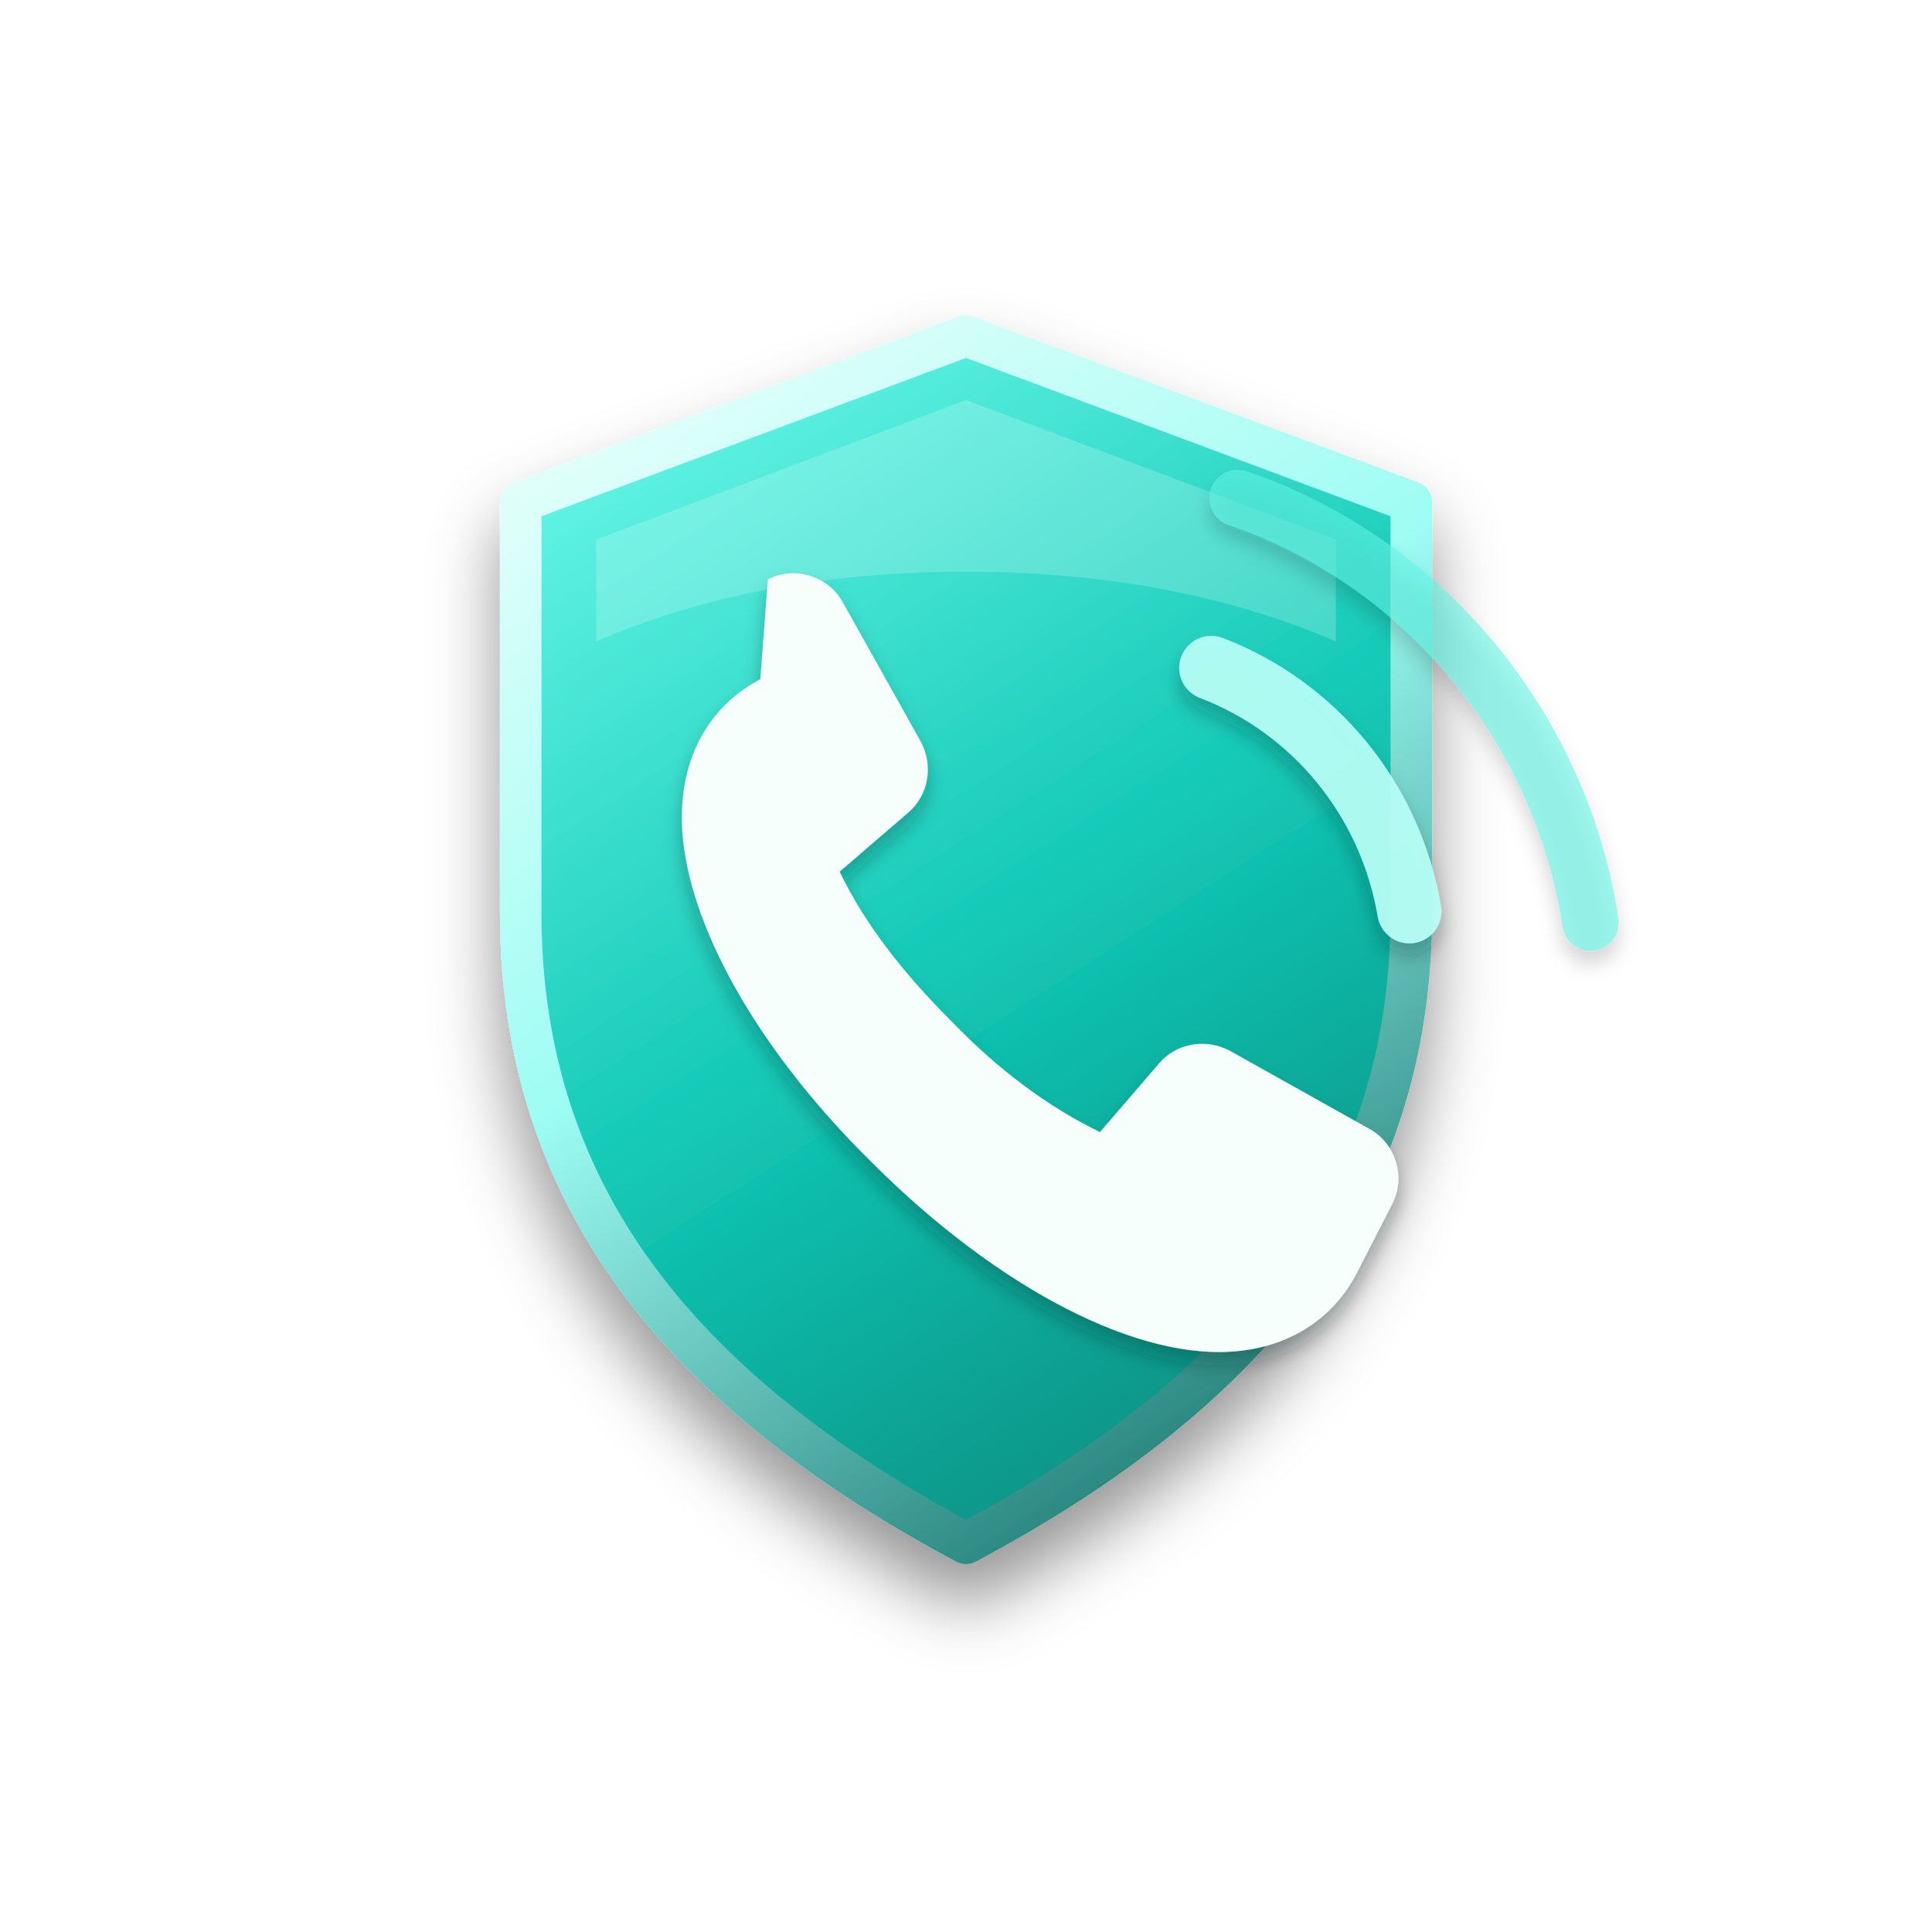
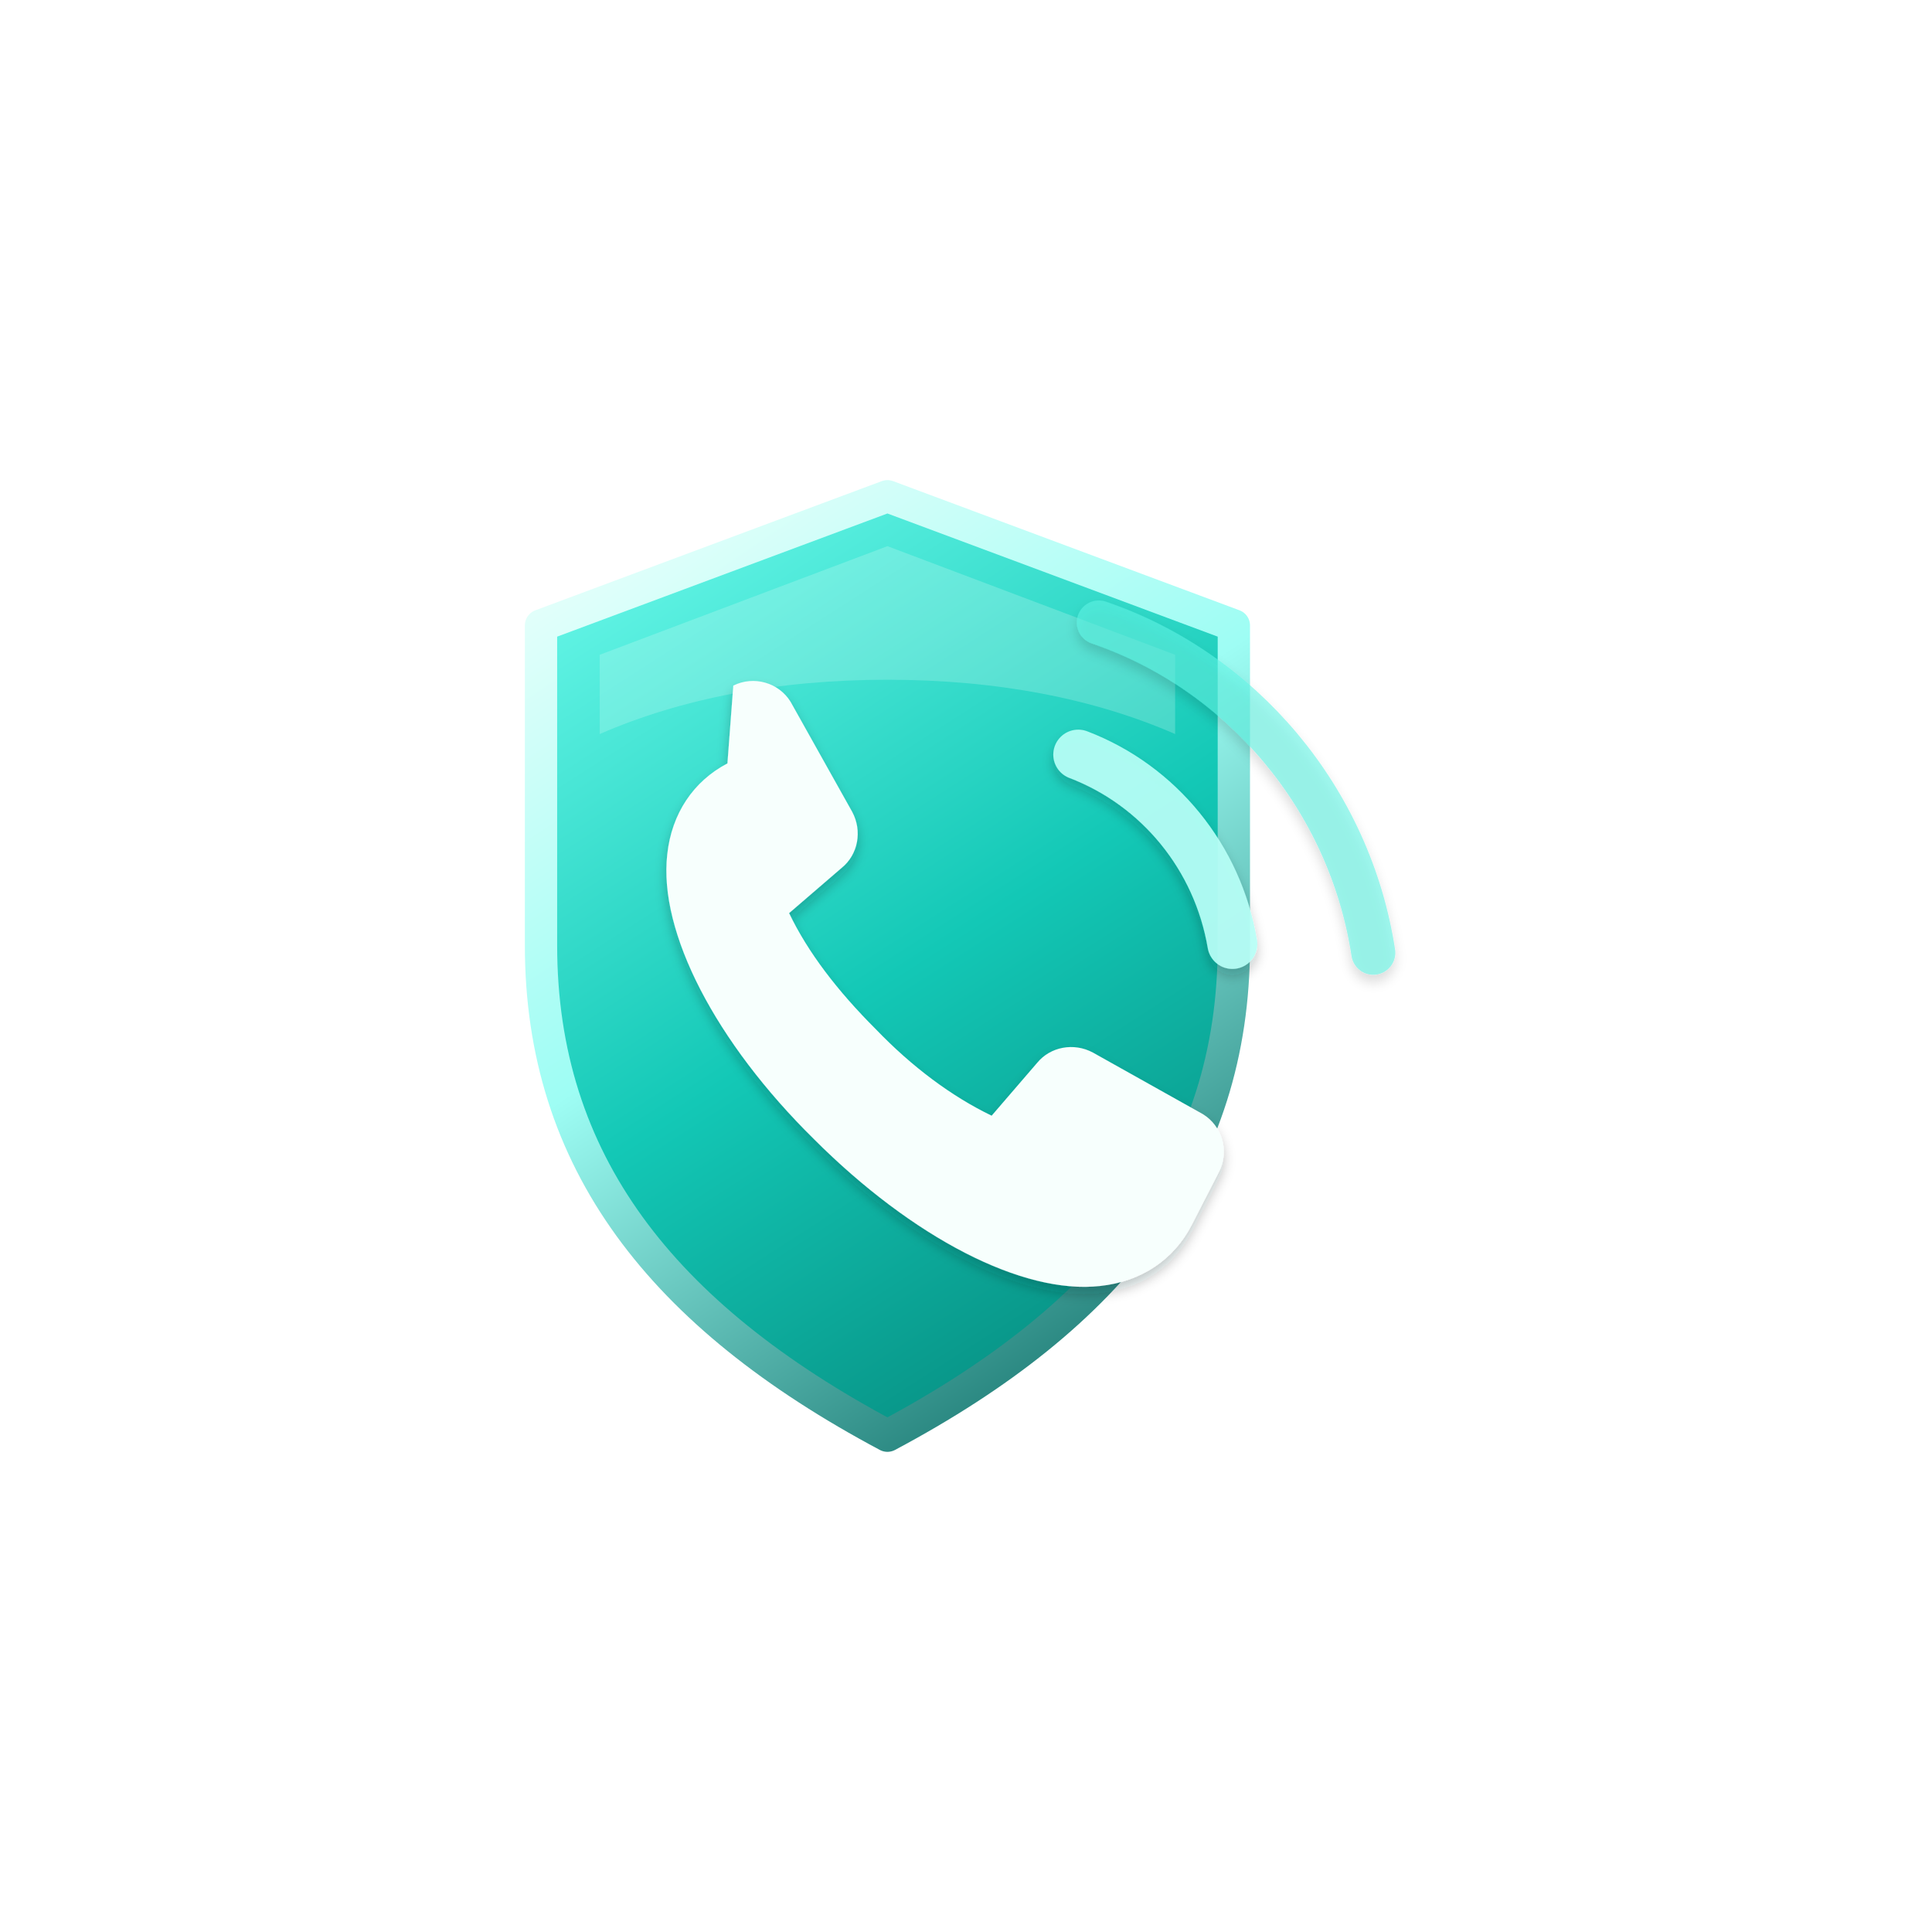
<svg xmlns="http://www.w3.org/2000/svg" viewBox="0 0 1024 1024" width="1024" height="1024">
  <defs>
    <linearGradient id="shield" x1="326" y1="204" x2="710" y2="802" gradientUnits="userSpaceOnUse">
      <stop offset="0" stop-color="#67F7E8" />
      <stop offset="0.5" stop-color="#13C8B6" />
      <stop offset="1" stop-color="#058579" />
    </linearGradient>
    <linearGradient id="shieldRim" x1="300" y1="198" x2="724" y2="826" gradientUnits="userSpaceOnUse">
      <stop offset="0" stop-color="#E9FFFB" />
      <stop offset="0.42" stop-color="#9EFDF4" />
      <stop offset="1" stop-color="#06635D" />
    </linearGradient>
-     <filter id="softShadow" x="-18%" y="-14%" width="136%" height="136%">
-       <feDropShadow dx="0" dy="22" stdDeviation="18" flood-color="#020B0A" flood-opacity="0.42" />
-     </filter>
    <filter id="innerLift" x="-12%" y="-12%" width="124%" height="124%">
-       <feDropShadow dx="0" dy="7" stdDeviation="5" flood-color="#022320" flood-opacity="0.28" />
+       <feDropShadow dx="0" dy="5" stdDeviation="4" flood-color="#022320" flood-opacity="0.24" />
    </filter>
  </defs>
-   <g filter="url(#softShadow)">
-     <path d="M512 178 748 266v218c0 147-82 252-236 334C358 736 276 631 276 484V266Z" fill="url(#shield)" stroke="url(#shieldRim)" stroke-width="22" stroke-linejoin="round" />
-     <path d="M512 212 708 286v54c-55-24-121-37-196-37s-141 13-196 37v-54Z" fill="#E9FFFB" opacity="0.22" />
-   </g>
-   <g filter="url(#innerLift)">
-     <path d="M403 360c-23 12-38 34-41 62-6 53 33 128 100 194 67 67 142 106 195 100 28-3 50-18 62-41l19-37c7-14 2-31-11-39l-75-42c-13-7-29-4-38 7l-31 36c-27-13-54-33-79-59-26-26-46-52-59-79l36-31c11-9 14-25 7-38l-42-75c-8-13-25-18-39-11Z" fill="#F7FFFD" />
-     <path d="M642 354c55 21 95 70 105 129" fill="none" stroke="#B9FFF6" stroke-width="34" stroke-linecap="round" opacity="0.92" />
-     <path d="M656 264c97 33 171 120 187 225" fill="none" stroke="#5EF3E3" stroke-width="30" stroke-linecap="round" opacity="0.58" />
+   <g transform="translate(72.02,124.54) scale(0.778)">
+     <g>
+       <path d="M512 178 748 266v218c0 147-82 252-236 334C358 736 276 631 276 484V266Z" fill="url(#shield)" stroke="url(#shieldRim)" stroke-width="22" stroke-linejoin="round" />
+       <path d="M512 212 708 286v54c-55-24-121-37-196-37s-141 13-196 37v-54Z" fill="#E9FFFB" opacity="0.22" />
+     </g>
+     <g filter="url(#innerLift)">
+       <path d="M403 360c-23 12-38 34-41 62-6 53 33 128 100 194 67 67 142 106 195 100 28-3 50-18 62-41l19-37c7-14 2-31-11-39l-75-42c-13-7-29-4-38 7l-31 36c-27-13-54-33-79-59-26-26-46-52-59-79l36-31c11-9 14-25 7-38l-42-75c-8-13-25-18-39-11Z" fill="#F7FFFD" />
+       <path d="M642 354c55 21 95 70 105 129" fill="none" stroke="#B9FFF6" stroke-width="34" stroke-linecap="round" opacity="0.92" />
+       <path d="M656 264c97 33 171 120 187 225" fill="none" stroke="#5EF3E3" stroke-width="30" stroke-linecap="round" opacity="0.58" />
+     </g>
  </g>
</svg>
